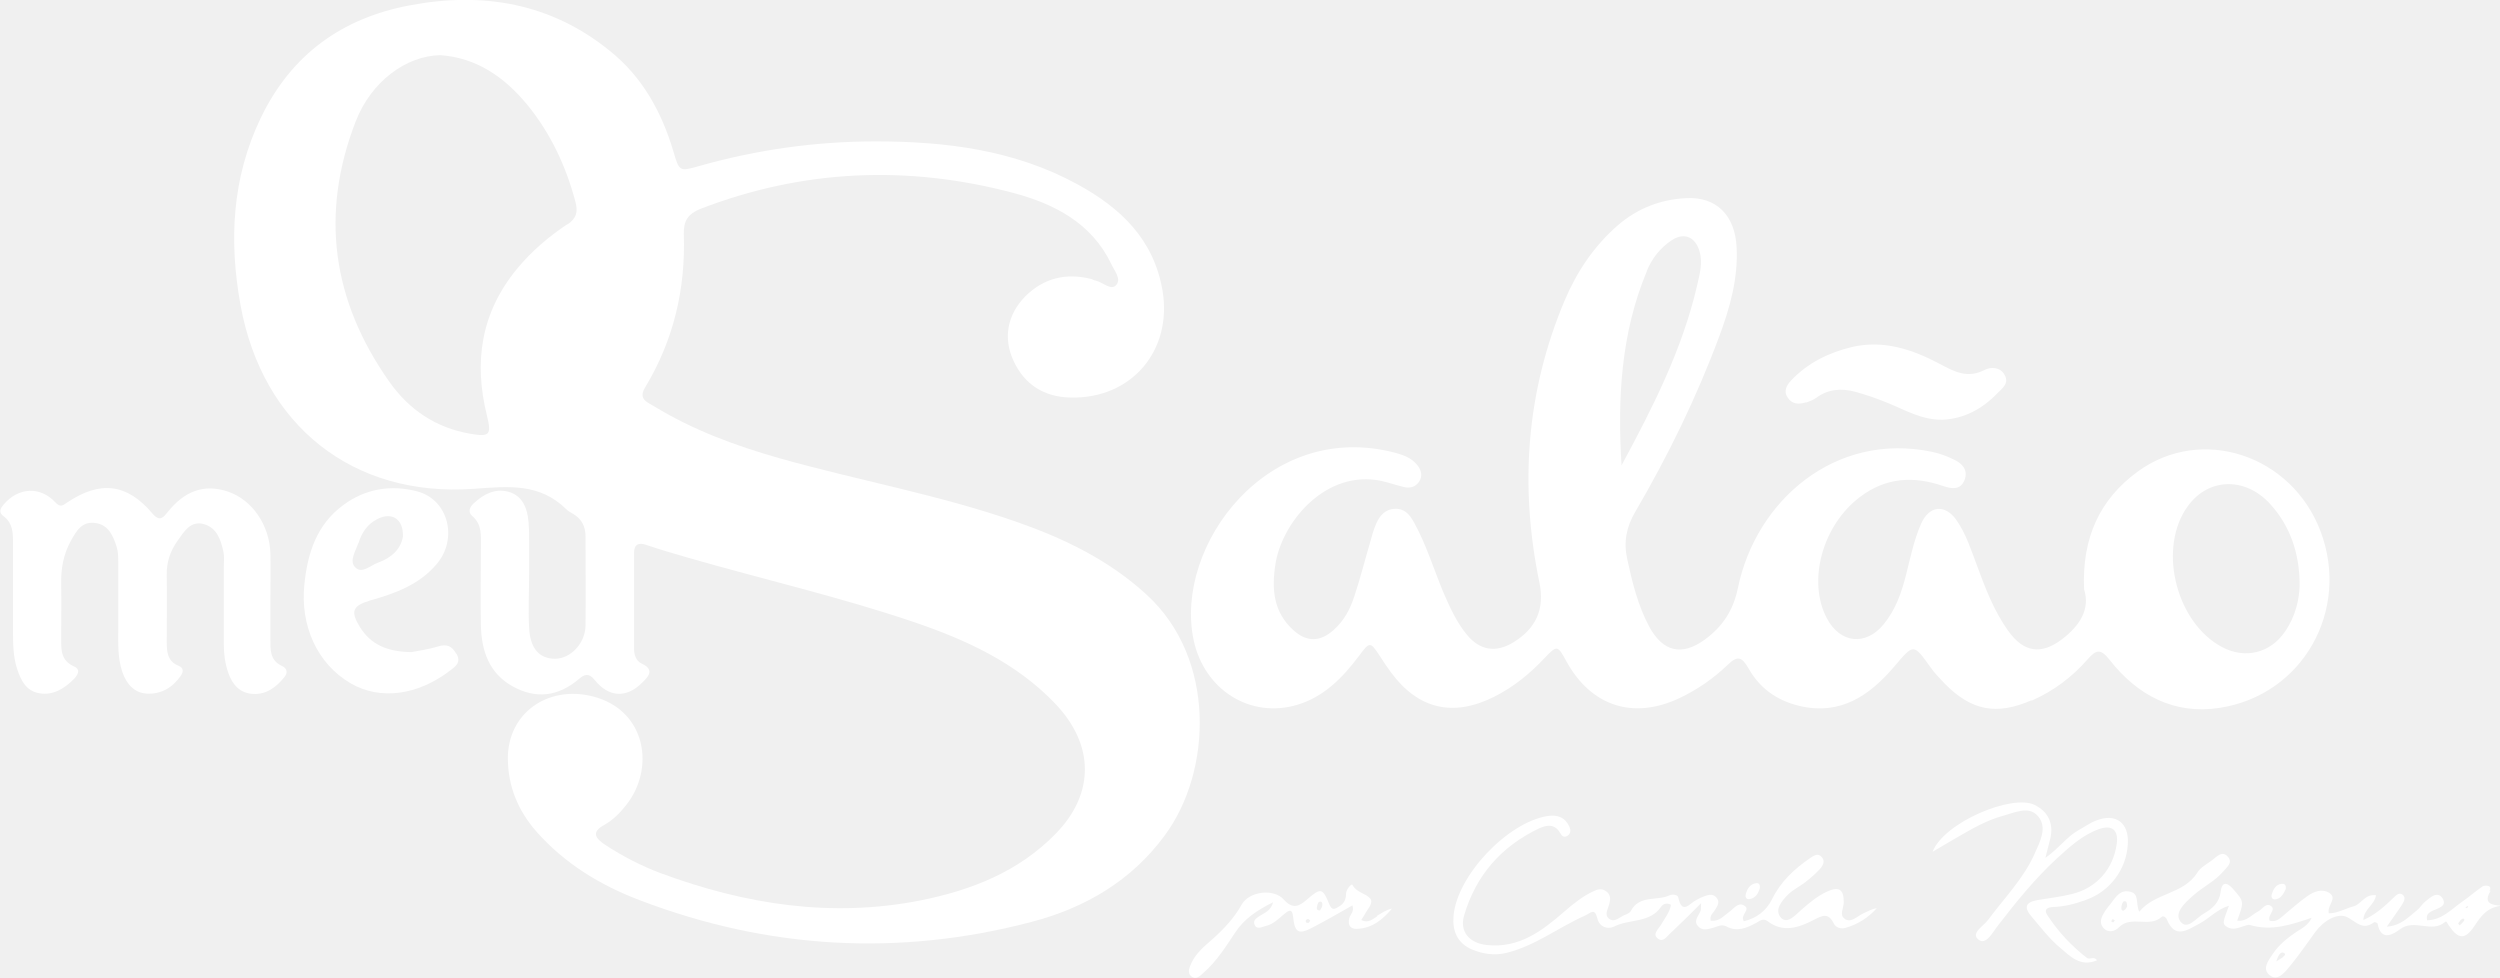
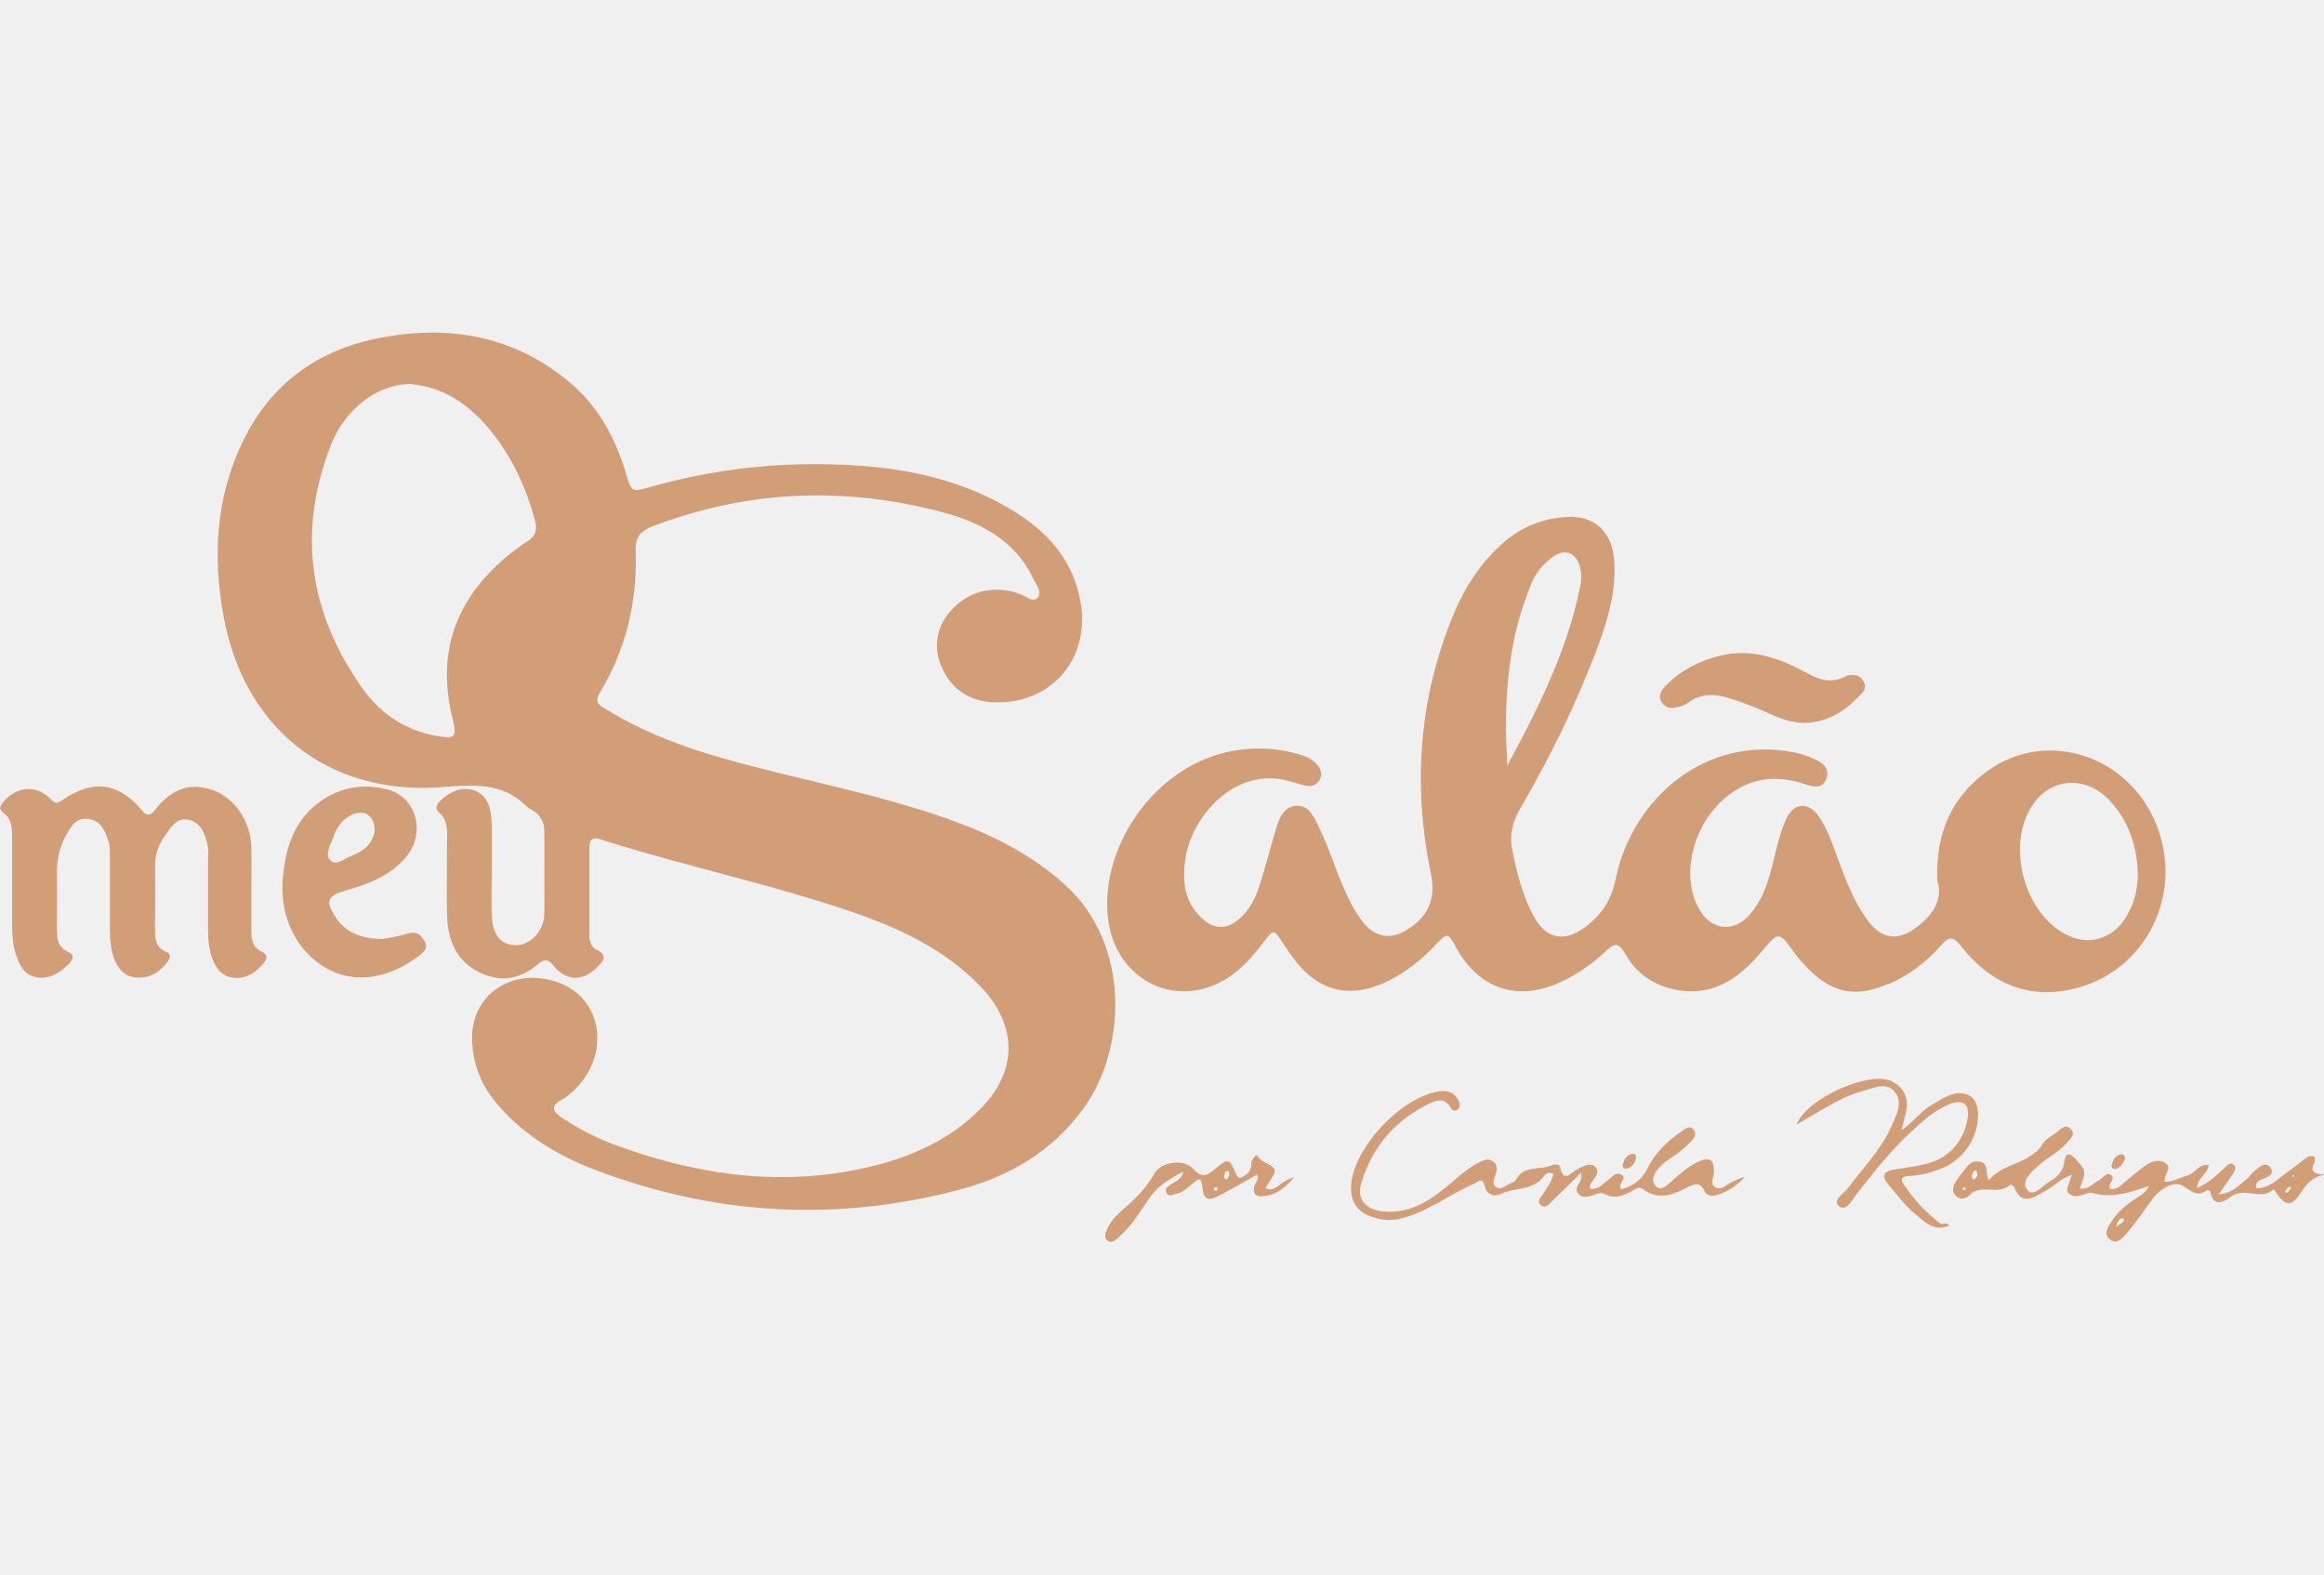
- <svg xmlns="http://www.w3.org/2000/svg" id="Layer_2" width="78.86" height="30.85" viewBox="0 0 78.86 30.85">
+ <svg xmlns="http://www.w3.org/2000/svg" id="Layer_2" width="148.86" height="100.85" viewBox="0 0 78.86 30.85">
  <defs>
-     <style>.cls-1{fill:#fff;}</style>
+     <style>.cls-1{fill:#d19e78;}</style>
  </defs>
  <g id="Layer_1-2">
    <g>
      <path class="cls-1" d="M8.86,20.99c-.35-.18-.33-.51-.33-.83v-1.25h0s0,0,0,0c0-.48,.01-.97,0-1.45-.03-.91-.58-1.69-1.33-1.95-.79-.27-1.4,.01-1.9,.63-.14,.17-.25,.34-.49,.06-.8-.95-1.65-1.05-2.69-.35-.14,.1-.22,.16-.37,0-.48-.52-1.17-.48-1.63,.06-.11,.13-.18,.25,0,.38,.28,.21,.29,.51,.29,.81,0,.92,0,1.84,0,2.76,0,.42,0,.84,.13,1.24,.12,.36,.28,.7,.71,.77,.43,.07,.78-.15,1.07-.44,.12-.12,.25-.31,.01-.41-.42-.19-.4-.54-.4-.89,0-.57,.01-1.14,0-1.71-.01-.48,.07-.93,.3-1.35,.18-.32,.35-.64,.79-.57,.41,.06,.55,.41,.66,.75,.05,.16,.05,.33,.05,.5,0,.7,0,1.4,0,2.11,0,.45-.02,.9,.13,1.34,.13,.37,.37,.66,.78,.68,.45,.02,.8-.19,1.06-.56,.09-.13,.1-.25-.07-.32-.35-.14-.37-.44-.37-.75,0-.7,.01-1.4,0-2.11-.01-.4,.11-.76,.34-1.08,.2-.28,.4-.64,.82-.53,.42,.11,.55,.5,.63,.89,.03,.14,.01,.3,.01,.45,0,.82,0,1.64,0,2.46,0,.31,.04,.6,.14,.89,.13,.38,.37,.65,.79,.67s.73-.22,.98-.53c.1-.12,.1-.26-.05-.34Z" />
      <path class="cls-1" d="M56.97,12.7c.11-.04,.22-.08,.32-.15,.38-.28,.79-.31,1.24-.19,.36,.1,.7,.22,1.04,.36,.54,.22,1.05,.53,1.71,.52h0c.66-.03,1.24-.33,1.72-.83,.16-.16,.39-.32,.23-.59-.14-.25-.44-.25-.63-.15-.54,.28-.96,.05-1.41-.19-.87-.46-1.78-.77-2.79-.53-.73,.18-1.38,.5-1.9,1.05-.14,.15-.25,.34-.11,.54,.14,.22,.36,.22,.58,.15Z" />
      <path class="cls-1" d="M58.19,28.98c-.18-.11-.03-.34-.03-.52,0-.41-.15-.51-.54-.33-.3,.14-.56,.36-.81,.58-.18,.16-.43,.45-.63,.24-.22-.24,.02-.53,.22-.73,.15-.15,.36-.25,.53-.38,.17-.13,.34-.28,.48-.43,.1-.11,.18-.27,.03-.4-.12-.11-.25,0-.36,.07-.49,.34-.91,.73-1.18,1.28-.19,.38-.49,.6-.89,.7-.14-.2,.24-.37,0-.5-.19-.11-.32,.11-.47,.21-.17,.12-.31,.31-.58,.27h0c-.03-.17,.07-.23,.12-.31,.08-.13,.19-.26,.07-.41-.13-.16-.31-.08-.46-.02-.06,.02-.12,.06-.18,.09-.2,.09-.45,.49-.57-.08-.02-.09-.18-.11-.27-.07-.4,.19-.96-.02-1.23,.5-.03,.06-.13,.1-.21,.13-.15,.07-.3,.23-.46,.12-.18-.12-.05-.31-.01-.46,.04-.15,.06-.3-.09-.41-.14-.11-.28-.07-.42,0-.34,.16-.62,.39-.9,.63-.7,.61-1.43,1.17-2.45,1.06-.55-.06-.86-.42-.72-.92,.37-1.27,1.17-2.19,2.37-2.76,.24-.11,.49-.15,.66,.14,.05,.09,.12,.17,.24,.09,.1-.07,.1-.18,.06-.27-.13-.3-.37-.4-.69-.35-1.27,.2-2.86,1.88-2.97,3.15-.04,.48,.12,.86,.58,1.06,.34,.14,.7,.2,1.08,.11,.91-.22,1.64-.8,2.47-1.17,.19-.08,.32-.28,.41,.09,.06,.25,.31,.35,.52,.25,.48-.25,1.13-.1,1.49-.63,.05-.07,.15-.14,.31-.06-.04,.24-.2,.43-.32,.64-.08,.13-.28,.29-.09,.43,.17,.13,.29-.09,.41-.19,.3-.28,.59-.57,.95-.93-.01,.16,0,.21-.02,.25-.06,.15-.22,.3-.09,.46,.14,.18,.33,.11,.51,.06,.13-.04,.25-.11,.39-.04,.35,.19,.65,.05,.95-.11,.11-.06,.21-.16,.36-.05,.48,.37,.98,.2,1.43-.03,.29-.15,.48-.26,.66,.11,.06,.12,.22,.17,.36,.13,.39-.11,.72-.32,.99-.62-.16,.02-.28,.1-.42,.16-.19,.08-.37,.31-.59,.18Z" />
      <path class="cls-1" d="M65.86,30.24c-.51-.39-.94-.85-1.29-1.39-.11-.18,.04-.23,.19-.24,.36-.01,.7-.1,1.03-.22,.77-.27,1.29-.97,1.33-1.77,.04-.66-.37-.98-.99-.74-.2,.07-.38,.21-.57,.31-.36,.2-.6,.56-1.04,.87,.07-.29,.12-.46,.16-.63,.1-.47-.08-.83-.5-1.04-.71-.35-2.86,.55-3.22,1.48h0c.35-.21,.58-.34,.8-.47,.45-.26,.9-.52,1.4-.66,.38-.1,.84-.34,1.13,.01,.3,.35,.06,.8-.11,1.18-.35,.79-.96,1.4-1.47,2.09-.14,.19-.56,.42-.3,.62,.24,.19,.45-.24,.61-.44,.57-.74,1.16-1.47,1.85-2.11,.41-.37,.81-.75,1.35-.94,.41-.14,.61,.04,.55,.47-.11,.79-.63,1.39-1.41,1.58-.36,.09-.72,.13-1.08,.19-.39,.07-.45,.23-.19,.53,.29,.34,.57,.71,.91,.99,.3,.25,.63,.61,1.15,.38-.11-.14-.22-.01-.31-.07Z" />
      <path class="cls-1" d="M55.51,28.03h0c.02-.11-.02-.19-.12-.17-.19,.03-.27,.17-.32,.34-.03,.1,.02,.18,.12,.16,.19-.03,.27-.18,.32-.33Z" />
      <path class="cls-1" d="M71.97,27.88c-.19,.02-.26,.18-.31,.33-.03,.1,.02,.17,.12,.16,.18-.03,.25-.18,.32-.32h0c.02-.11-.02-.18-.12-.17Z" />
      <path class="cls-1" d="M36.16,18.75h0c-1.17-1.07-2.56-1.75-4.04-2.27-2.47-.87-5.04-1.32-7.55-2.03-1.37-.39-2.7-.88-3.93-1.63-.21-.13-.52-.22-.29-.6,.9-1.49,1.28-3.11,1.22-4.84-.01-.41,.13-.63,.52-.79,3.24-1.25,6.55-1.39,9.89-.5,1.27,.34,2.45,.94,3.07,2.23,.1,.22,.34,.49,.15,.68-.16,.17-.42-.1-.64-.15-.05,0-.09-.04-.14-.05-.79-.2-1.5-.03-2.08,.55-.57,.58-.7,1.32-.37,2.03,.35,.76,.97,1.14,1.79,1.16,1.93,.05,3.23-1.48,2.91-3.38-.28-1.62-1.33-2.61-2.69-3.35-1.98-1.08-4.15-1.35-6.36-1.35-1.88,0-3.73,.26-5.54,.77-.66,.19-.65,.18-.84-.46-.37-1.24-.98-2.35-2.01-3.17C17.38,.1,15.23-.27,12.92,.17c-2.13,.4-3.73,1.55-4.69,3.54-.92,1.91-1.01,3.91-.64,5.93,.69,3.77,3.53,6.05,7.35,5.78,1.1-.08,2.08-.19,2.93,.65,.06,.06,.14,.1,.21,.14,.27,.16,.39,.4,.39,.71,0,.94,.01,1.87,0,2.81-.01,.57-.47,1.04-.95,1.05-.51,0-.8-.32-.83-.99-.03-.55,0-1.1,0-1.65h0c0-.37,0-.74,0-1.1,0-.25,0-.5-.04-.75-.06-.37-.24-.68-.62-.78-.42-.11-.78,.08-1.09,.37-.12,.11-.19,.27-.05,.39,.32,.27,.28,.62,.28,.97,0,.84-.02,1.67,0,2.51,.02,.78,.26,1.49,1,1.9,.74,.41,1.44,.32,2.09-.23,.16-.14,.31-.21,.5,.03,.44,.55,1,.58,1.49,.09,.18-.18,.43-.4-.01-.61-.18-.08-.24-.28-.24-.47,0-1,0-2.01,0-3.01,0-.27,.13-.35,.39-.26,.44,.15,.89,.28,1.34,.41,2.36,.68,4.76,1.23,7.09,2.02,1.65,.56,3.23,1.28,4.47,2.58,1.23,1.29,1.25,2.83,.01,4.1-1.17,1.2-2.66,1.78-4.25,2.1-2.82,.56-5.55,.13-8.22-.86-.61-.23-1.19-.53-1.74-.89-.28-.19-.48-.39-.01-.64,.25-.14,.48-.37,.66-.6,.93-1.15,.66-3-1.03-3.44-1.44-.37-2.71,.54-2.69,1.98,.01,.86,.32,1.62,.9,2.28,.9,1.02,2.03,1.7,3.27,2.17,4.04,1.54,8.17,1.78,12.35,.68,1.68-.44,3.15-1.29,4.21-2.74,1.48-2.01,1.62-5.57-.58-7.58ZM17.9,7.07h0c-.6,.4-1.14,.86-1.6,1.42-1.13,1.38-1.36,2.93-.94,4.62,.15,.61,.09,.68-.54,.57-1.08-.19-1.92-.76-2.54-1.64-1.8-2.55-2.19-5.29-1.06-8.21,.49-1.26,1.59-2.07,2.67-2.09,1.13,.08,2.01,.68,2.73,1.55,.74,.9,1.23,1.94,1.53,3.07,.09,.33,.03,.53-.25,.72Z" />
      <path class="cls-1" d="M64.09,22.1c.68-.3,1.27-.74,1.76-1.3,.27-.31,.41-.35,.7,.02,.87,1.11,2.03,1.73,3.46,1.51,2.63-.4,4.13-3.08,3.19-5.57h0c-.91-2.41-3.75-3.35-5.76-1.89-1.21,.88-1.77,2.1-1.7,3.72,.2,.62-.13,1.14-.69,1.57-.67,.51-1.22,.42-1.71-.27-.44-.62-.71-1.32-.97-2.03-.19-.5-.35-1.02-.66-1.46-.36-.51-.86-.45-1.11,.12-.23,.52-.34,1.08-.48,1.63-.14,.55-.33,1.09-.7,1.54-.56,.69-1.37,.61-1.79-.18-.63-1.18-.14-2.95,1.05-3.84,.81-.61,1.68-.66,2.61-.34,.27,.09,.55,.14,.68-.19,.12-.31-.07-.52-.33-.64-.22-.11-.46-.2-.71-.25-3.03-.63-5.54,1.53-6.11,4.3-.15,.72-.49,1.22-1.05,1.63-.72,.52-1.31,.38-1.74-.4-.36-.67-.54-1.4-.7-2.14-.12-.54-.03-1.01,.25-1.49,1.04-1.78,1.94-3.62,2.66-5.56,.33-.89,.59-1.81,.54-2.79-.05-1.01-.64-1.6-1.59-1.55-.81,.04-1.53,.32-2.15,.85-.76,.66-1.3,1.47-1.69,2.39-1.21,2.88-1.42,5.85-.79,8.89,.17,.82-.1,1.44-.82,1.88-.55,.34-1.06,.26-1.47-.24-.32-.39-.53-.85-.73-1.31-.31-.74-.54-1.51-.93-2.22-.14-.25-.29-.45-.61-.44-.31,.01-.48,.22-.59,.47-.09,.2-.14,.41-.2,.62-.16,.54-.3,1.1-.48,1.64-.13,.42-.33,.8-.67,1.1-.42,.37-.84,.38-1.26,0-.63-.57-.69-1.29-.57-2.07,.19-1.28,1.49-2.9,3.17-2.67,.3,.04,.58,.15,.87,.22,.2,.05,.37,.01,.49-.16,.13-.19,.07-.39-.07-.55-.17-.2-.4-.29-.65-.36-4.05-1.09-7.01,2.94-6.39,5.89,.33,1.58,1.79,2.5,3.28,2.05,.83-.25,1.42-.85,1.93-1.53,.35-.47,.36-.47,.67,0,.11,.17,.22,.34,.34,.5,.86,1.17,1.96,1.43,3.26,.78,.6-.3,1.12-.72,1.58-1.21,.41-.43,.42-.42,.7,.09,.78,1.42,2.11,1.85,3.57,1.16,.57-.27,1.07-.62,1.52-1.05,.32-.31,.45-.24,.66,.12,.35,.62,.89,1.01,1.61,1.18,1.29,.3,2.2-.33,2.97-1.23,.63-.74,.61-.75,1.15,0,.13,.19,.3,.36,.46,.53,.84,.85,1.63,1,2.73,.52Zm4.86-6.04c.63-.99,1.86-1.06,2.68-.14,.59,.66,.91,1.5,.91,2.54-.01,.42-.12,.97-.46,1.46h0c-.46,.68-1.26,.88-1.99,.49-1.41-.75-2.01-2.99-1.15-4.34Zm-17-7.52h0c.16-.39,.42-.72,.78-.96,.39-.26,.75-.11,.88,.35,.11,.37,0,.73-.08,1.09-.47,2.02-1.4,3.84-2.38,5.66-.13-2.1-.02-4.17,.8-6.13Z" />
      <path class="cls-1" d="M14.39,20.62c-.14-.25-.3-.31-.57-.23-.32,.1-.65,.14-.84,.18-.77-.01-1.28-.24-1.62-.78-.31-.5-.25-.68,.32-.85,.78-.22,1.53-.49,2.08-1.13,.7-.8,.39-2.05-.6-2.31-.83-.22-1.64-.08-2.33,.43-.84,.62-1.13,1.51-1.23,2.52-.13,1.28,.4,2.49,1.47,3.11,.92,.53,2.1,.38,3.13-.41,.18-.14,.35-.25,.2-.53h0Zm-3.08-3.49c.1-.33,.28-.6,.6-.76,.45-.23,.82,0,.8,.56-.07,.4-.37,.67-.79,.82-.23,.08-.51,.37-.72,.14-.19-.2,.02-.51,.1-.75h0Z" />
      <path class="cls-1" d="M78.52,28.12h0c.04-.06,.06-.14-.02-.17-.05-.02-.14-.02-.19,.01-.22,.15-.42,.33-.64,.48-.34,.24-.64,.58-1.11,.59-.04-.19,.06-.24,.17-.3,.17-.08,.47-.14,.32-.39-.16-.25-.39-.03-.55,.1-.1,.08-.17,.21-.28,.29-.26,.21-.49,.47-.93,.5,.19-.28,.35-.49,.49-.71,.06-.1,.12-.23-.01-.31-.1-.06-.19,.03-.26,.1-.28,.27-.57,.54-.96,.71,.01-.34,.35-.47,.4-.78-.35-.05-.46,.28-.71,.35-.26,.07-.51,.22-.78,.22-.06-.26,.28-.47,.02-.64-.23-.15-.49-.05-.7,.1-.23,.16-.44,.35-.66,.53-.16,.13-.3,.31-.53,.24-.06-.19,.2-.33,.06-.45-.17-.14-.28,.09-.42,.16-.21,.11-.37,.33-.66,.29,.23-.62,.21-.6-.13-1-.23-.26-.36-.18-.39,.08-.04,.35-.26,.54-.52,.69-.24,.13-.53,.55-.75,.26-.21-.28,.15-.6,.4-.82,.3-.27,.67-.44,.94-.75,.12-.14,.32-.29,.16-.47-.18-.22-.36,0-.51,.11-.16,.12-.36,.22-.46,.39-.44,.69-1.33,.62-1.83,1.23-.12-.27,.01-.56-.28-.63-.31-.08-.45,.15-.6,.35-.07,.09-.15,.18-.21,.28-.1,.16-.19,.34-.04,.51,.16,.18,.38,.1,.49-.02,.39-.39,.96,.03,1.35-.33,.05-.04,.13,.01,.16,.08,.26,.63,.64,.34,1.02,.14,.31-.16,.55-.45,.94-.57-.19,.51-.21,.56-.09,.65,.19,.14,.38,.05,.57-.01,.06-.02,.14-.05,.19-.03,.67,.2,1.29-.01,1.94-.23-.11,.24-.32,.34-.49,.45-.28,.19-.54,.4-.73,.68-.15,.22-.37,.5-.08,.7,.24,.17,.46-.12,.61-.3,.29-.35,.54-.72,.81-1.09,.26-.35,.71-.62,1.02-.45,.3,.17,.48,.41,.83,.15,.02-.01,.11,.02,.11,.05,.11,.59,.52,.31,.71,.17,.45-.34,1,.14,1.42-.23,.05-.04,.08,.07,.12,.12,.3,.44,.51,.45,.81,0,.2-.3,.39-.58,.85-.63-.38-.02-.57-.11-.34-.48Zm-11.86,.98h0s-.04-.02-.07-.04c.02-.02,.04-.05,.05-.07,.02,.01,.05,.03,.07,.04-.02,.02-.03,.06-.05,.06Zm.35-.38h0c-.1,.03-.1-.06-.09-.13,.01-.06,.04-.15,.08-.16,.09-.02,.09,.07,.1,.16-.02,.03-.05,.11-.1,.12Zm4.96,1.5s-.08,.05-.17,.11c.06-.19,.14-.31,.22-.28,.14,.05,0,.12-.04,.17Zm5.63-1.02s-.06-.06-.06-.07c.04-.05,.07-.11,.12-.14,.05-.03,.1,0,.06,.06h0c-.03,.05-.08,.09-.13,.14Zm.2-.55l-.03-.03s.04-.03,.07-.04c0,0,.02,.02,.02,.03-.02,.01-.04,.03-.06,.04Z" />
      <path class="cls-1" d="M43.45,28.9c-.14,.08-.28,.24-.51,.12,.06-.09,.1-.16,.14-.23,.08-.14,.25-.31,.14-.45-.15-.17-.43-.18-.56-.43-.02-.05-.2,.14-.2,.28,0,.19-.07,.32-.23,.41-.12,.07-.21,.14-.3-.08-.21-.52-.27-.52-.71-.14-.24,.21-.44,.31-.72,0-.31-.36-1.09-.27-1.33,.15-.24,.43-.57,.78-.93,1.1-.25,.22-.51,.43-.66,.75-.06,.14-.14,.31,0,.42,.15,.12,.28-.02,.39-.12,.41-.36,.69-.81,.99-1.26,.28-.43,.68-.7,1.2-.96-.08,.28-.27,.33-.42,.43-.1,.07-.22,.13-.17,.27,.07,.18,.23,.08,.35,.05,.24-.05,.4-.22,.58-.37,.1-.08,.26-.24,.29,.08,.05,.5,.17,.57,.61,.34,.42-.22,.84-.46,1.26-.7,.07,.2-.07,.28-.1,.41-.05,.22,.04,.34,.25,.33,.48-.02,.81-.3,1.1-.64-.19,.04-.34,.15-.49,.24h0Zm-2.18,.21h0c-.05,.01-.09-.01-.08-.07,0-.02,.04-.05,.07-.05s.04,.03,.07,.05c-.02,.02-.03,.06-.05,.07Zm.37-.39c-.1,0-.11-.05-.1-.1,.01-.06,.03-.15,.07-.17,.09-.04,.11,.05,.1,.11,0,.06-.05,.11-.07,.16Z" />
    </g>
  </g>
</svg>
